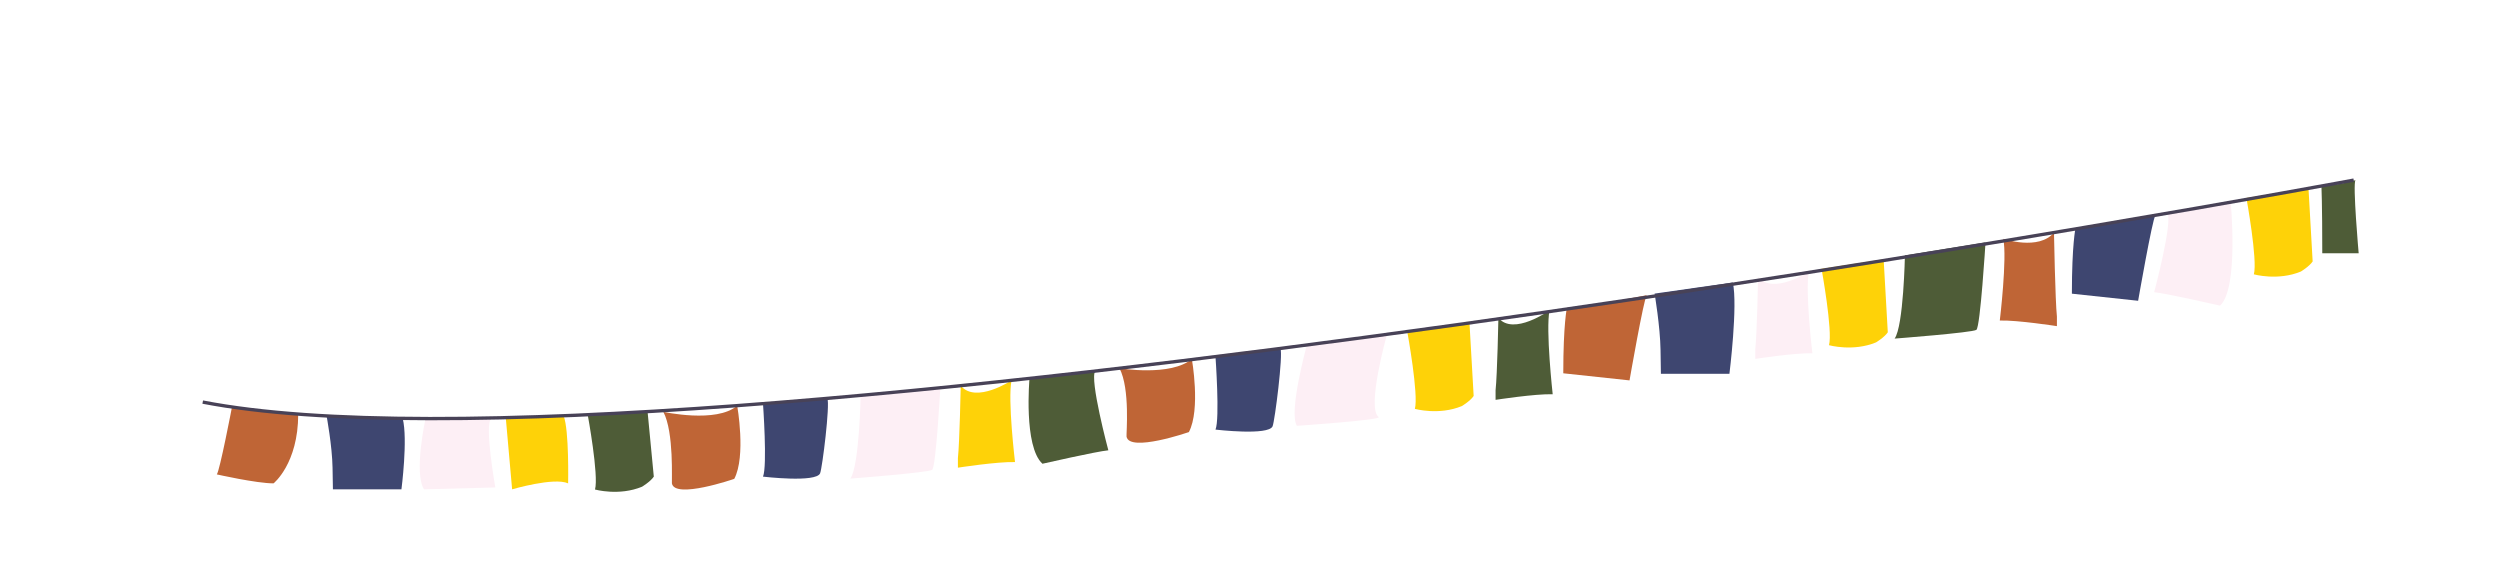
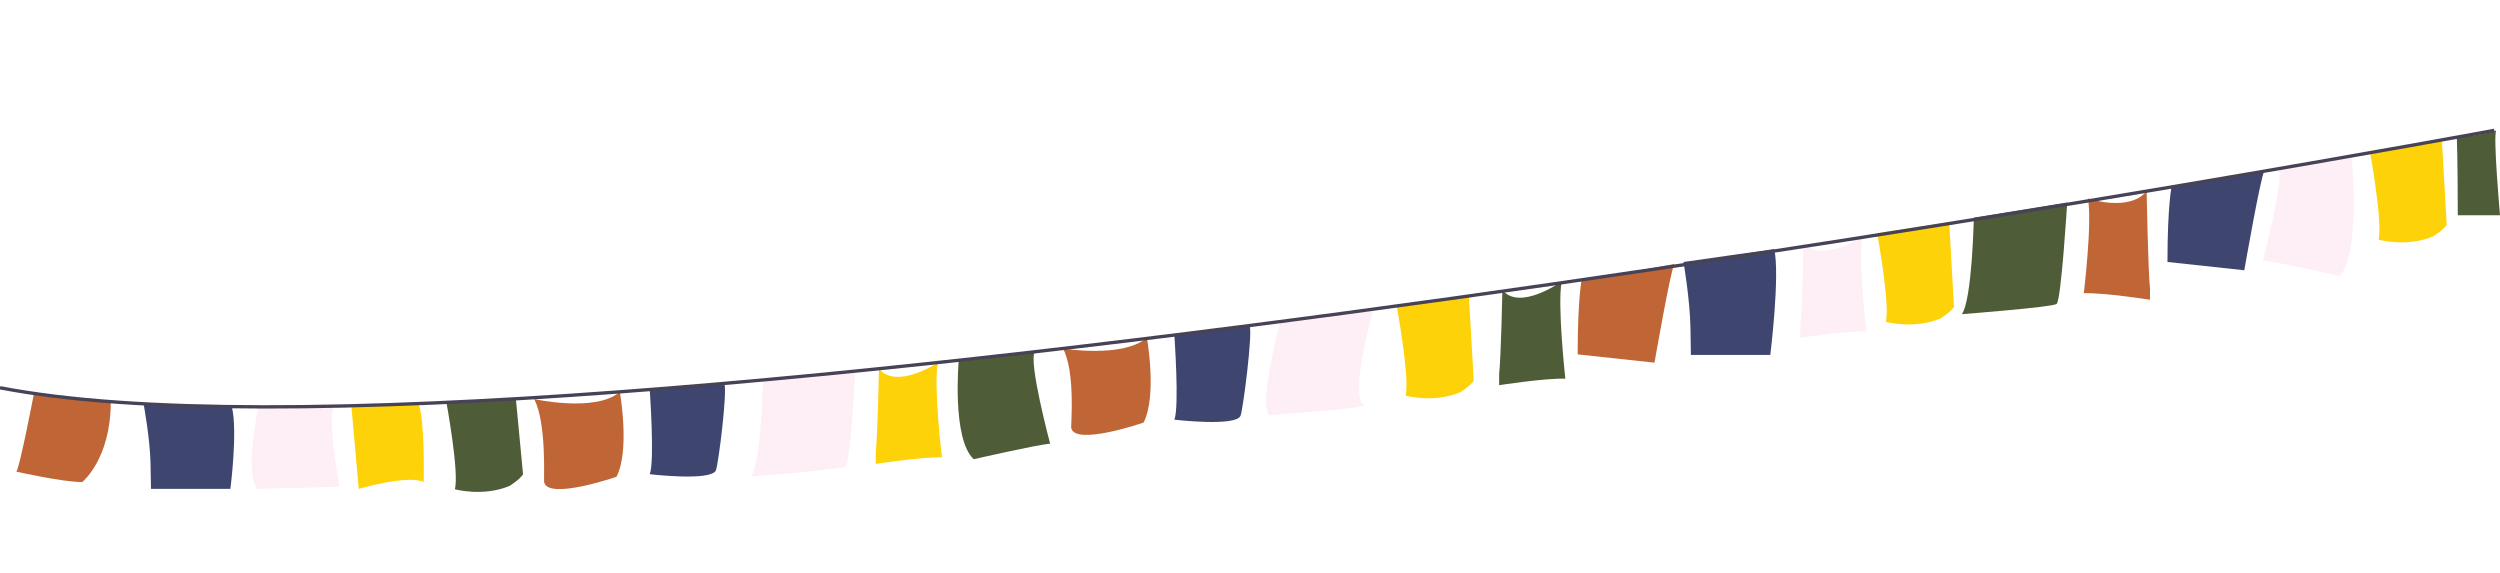
- <svg xmlns="http://www.w3.org/2000/svg" viewBox="0 0 2232.09 511.47">
-   <defs>
-     <style>.cls-1{fill:#bf6536;}.cls-2{fill:#3e4670;}.cls-3{fill:#fdeff5;}.cls-4{fill:#fed208;}.cls-5{fill:#4e5c37;}.cls-6{fill:none;stroke:#484257;stroke-miterlimit:10;stroke-width:3px;}</style>
-   </defs>
+ <svg xmlns="http://www.w3.org/2000/svg" version="1.1" id="Layer_1" x="0px" y="0px" viewBox="0 0 2232.1 511.5" style="enable-background:new 0 0 2232.1 511.5;" xml:space="preserve">
+   <style type="text/css">
+ 	.st0{fill:#BF6536;}
+ 	.st1{fill:#3E4670;}
+ 	.st2{fill:#FDEFF5;}
+ 	.st3{fill:#FED208;}
+ 	.st4{fill:#4E5C37;}
+ 	.st5{fill:none;stroke:#484257;stroke-width:3;stroke-miterlimit:10;}
+ </style>
  <g id="ธงสี">
-     <path class="cls-1" d="M592.24,367.7s47.56,10.48,65.95-5.5c0,0,8.05,45-2.62,65.35,0,0-53.26,18.41-55.67,4C599.57,429.55,601.91,385.85,592.24,367.7Z" />
-     <path class="cls-1" d="M999.5,328.81s46.22,7.61,64.6-8.37c0,0,8.05,45-2.62,65.35,0,0-53.26,18.41-55.67,4C1005.49,387.79,1009.17,347,999.5,328.81Z" />
-     <path class="cls-2" d="M681.23,360.45s4,55.61,0,65.11c0,0,47.55,5.64,51-3,2-5,8.94-61.21,6.47-66.86Z" />
-     <path class="cls-2" d="M1085.23,318.45s4,55.61,0,65.11c0,0,47.55,5.64,51-3,2-5,9.46-63.79,7-69.44Z" />
-     <path class="cls-3" d="M768.43,353s-1.19,63.12-9.19,74.31c0,0,69.5-5.31,73-7.81s7.32-73.32,7.32-73.32Z" />
-     <path class="cls-3" d="M1166.83,308.06s-16.59,59.83-8.92,72.13c0,0,76.45-5.24,73-7.81-11-8.16,7.32-73.32,7.32-73.32Z" />
-     <path class="cls-4" d="M857.78,344.39s-1,50.67-2.53,64.67v8.5s35.5-5.5,51-5c0,0-6.7-55.85-3.1-72.93C903.14,339.63,871.31,360.72,857.78,344.39Z" />
-     <path class="cls-3" d="M1569.7,247.27s-1,50.67-2.53,64.67v8.5s35.5-5.5,51-5c0,0-6.7-55.85-3.1-72.93C1615.07,242.51,1583.23,263.6,1569.7,247.27Z" />
-     <path class="cls-5" d="M1337.83,283.82s-1,50.67-2.53,64.67V357s35.5-5.5,51-5c0,0-6.4-57.86-2.8-74.94C1383.49,277.05,1351.36,300.16,1337.83,283.82Z" />
-     <path class="cls-5" d="M919.17,337.89s-5.43,60.66,11.57,76.16c0,0,48.17-11,58.83-12,0,0-17-63.48-11.69-70.74Z" />
-     <path class="cls-1" d="M207.12,363.43s-10.88,56.79-13.54,60.13c0,0,35.33,8,50.67,8,0,0,22-17.56,22-61.78Z" />
-     <path class="cls-1" d="M1454.9,339.63s12.68-72.74,15.35-76.07c0,0-55.92,11.25-71.25,11.25,0,0-3.25,14.26-3.25,58.48Z" />
-     <path class="cls-5" d="M2105.91,226.15s-5.5-62-2.83-65.33c0,0-15.08,4.88-30.42,4.88,0,0,.75,16.24.75,60.45Z" />
-     <path class="cls-2" d="M1909,268.55s12.68-72.74,15.35-76.07c0,0-55.92,11.25-71.25,11.25,0,0-3.25,14.26-3.25,58.48Z" />
-     <path class="cls-2" d="M291.6,371.41s5,26.81,5.31,46.14l.33,19.33h61.18s5.82-44.55,1.15-63.11l-54-1.68Z" />
-     <path class="cls-2" d="M1477.28,262.13s5,29.31,5.31,50.45l.33,21.14h61.18s7.63-61.21,3-81.5l-34.14,4.83Z" />
-     <path class="cls-3" d="M379.91,373.77s-10.67,48.79-1.33,63.12l63.67-1.67s-10-56.24-3.67-61.45Z" />
-     <path class="cls-4" d="M451.57,372.95l5.67,63.94s37.33-11,50-5.33c0,0,1-47.62-4-60.14Z" />
-     <path class="cls-5" d="M524.73,370.33s10,54.24,6.51,66.73c0,0,21.5,6,42-2.51,0,0,7.5-4.5,10.5-9l-5.56-58Z" />
-     <path class="cls-4" d="M1256.59,296.85s10.15,55.71,6.65,68.2c0,0,21.5,6,42-2.51,0,0,7.5-4.5,10.5-9L1312,288.37Z" />
-     <path class="cls-4" d="M1626.34,240s10.15,55.71,6.65,68.2c0,0,21.5,6,42-2.51,0,0,7.5-4.5,10.5-9l-3.71-65.17Z" />
-     <path class="cls-4" d="M2005.67,176.74s10.15,55.71,6.65,68.2c0,0,21.5,6,42-2.51,0,0,7.5-4.5,10.5-9l-3.71-65.17Z" />
-     <path class="cls-5" d="M1700.78,228s-1.19,63.12-9.19,74.31c0,0,69.5-5.31,73-7.81s8.15-78.09,8.15-78.09Z" />
-     <path class="cls-1" d="M1833.86,207.63s1.13,61.06,2.63,75.06v8.5s-35.5-5.5-51-5c0,0,6.7-55.85,3.1-72.93C1788.6,213.26,1820.33,224,1833.86,207.63Z" />
-     <path class="cls-3" d="M1991.57,179.4s7.57,78-9.43,93.48c0,0-48.17-11-58.83-12,0,0,17-63.48,11.69-70.74Z" />
-     <path class="cls-6" d="M2101.47,160.82S599.61,440,181,359" />
+     <path class="st0" d="M476.9,356.3c0,0,55.1,12.2,76.5-6.4c0,0,9.3,52.2-3,75.8c0,0-61.8,21.3-64.6,4.6   C485.4,428,488.1,377.4,476.9,356.3z" />
+     <path class="st0" d="M949.1,311.2c0,0,53.6,8.8,74.9-9.7c0,0,9.3,52.2-3,75.8c0,0-61.8,21.3-64.6,4.6   C956.1,379.6,960.3,332.3,949.1,311.2z" />
+     <path class="st1" d="M580.1,347.9c0,0,4.6,64.5,0,75.5c0,0,55.1,6.5,59.1-3.5c2.3-5.8,10.4-71,7.5-77.5L580.1,347.9z" />
+     <path class="st1" d="M1048.5,299.2c0,0,4.6,64.5,0,75.5c0,0,55.1,6.5,59.1-3.5c2.3-5.8,11-74,8.1-80.5L1048.5,299.2z" />
+     <path class="st2" d="M681.2,339.3c0,0-1.4,73.2-10.7,86.2c0,0,80.6-6.2,84.6-9.1c4.1-2.9,8.5-85,8.5-85L681.2,339.3z" />
+     <path class="st2" d="M1143.2,287.1c0,0-19.2,69.4-10.3,83.6c0,0,88.6-6.1,84.6-9.1c-12.8-9.5,8.5-85,8.5-85L1143.2,287.1z" />
+     <path class="st3" d="M784.8,329.3c0,0-1.2,58.8-2.9,75v9.9c0,0,41.2-6.4,59.1-5.8c0,0-7.8-64.8-3.6-84.6   C837.4,323.8,800.5,348.2,784.8,329.3z" />
+     <path class="st2" d="M1610.3,216.7c0,0-1.2,58.8-2.9,75v9.9c0,0,41.2-6.4,59.1-5.8c0,0-7.8-64.8-3.6-84.6   C1662.9,211.1,1626,235.6,1610.3,216.7z" />
+     <path class="st4" d="M1341.4,259c0,0-1.2,58.8-2.9,75v9.9c0,0,41.2-6.4,59.1-5.8c0,0-7.4-67.1-3.2-86.9   C1394.4,251.2,1357.1,278,1341.4,259z" />
+     <path class="st4" d="M856,321.7c0,0-6.3,70.3,13.4,88.3c0,0,55.9-12.8,68.2-13.9c0,0-19.7-73.6-13.6-82L856,321.7z" />
+     <path class="st0" d="M30.3,351.4c0,0-12.6,65.9-15.7,69.7c0,0,41,9.3,58.8,9.3c0,0,25.5-20.4,25.5-71.6L30.3,351.4z" />
+     <path class="st0" d="M1477.2,323.8c0,0,14.7-84.3,17.8-88.2c0,0-64.8,13-82.6,13c0,0-3.8,16.5-3.8,67.8L1477.2,323.8z" />
+     <path class="st4" d="M2232.1,192.2c0,0-6.4-71.9-3.3-75.8c0,0-17.5,5.7-35.3,5.7c0,0,0.9,18.8,0.9,70.1H2232.1z" />
+     <path class="st1" d="M2003.8,241.3c0,0,14.7-84.3,17.8-88.2c0,0-64.8,13-82.6,13c0,0-3.8,16.5-3.8,67.8L2003.8,241.3z" />
+     <path class="st1" d="M128.2,360.6c0,0,5.8,31.1,6.2,53.5l0.4,22.4h70.9c0,0,6.7-51.7,1.3-73.2l-62.6-1.9L128.2,360.6z" />
+     <path class="st1" d="M1503.1,233.9c0,0,5.8,34,6.2,58.5l0.4,24.5h70.9c0,0,8.8-71,3.5-94.5l-39.6,5.6L1503.1,233.9z" />
+     <path class="st2" d="M230.7,363.3c0,0-12.4,56.6-1.5,73.2l73.8-1.9c0,0-11.6-65.2-4.3-71.3L230.7,363.3z" />
+     <path class="st3" d="M313.7,362.4l6.6,74.1c0,0,43.3-12.8,58-6.2c0,0,1.2-55.2-4.6-69.7L313.7,362.4z" />
+     <path class="st4" d="M398.6,359.4c0,0,11.6,62.9,7.5,77.4c0,0,24.9,7,48.7-2.9c0,0,8.7-5.2,12.2-10.4l-6.4-67.3L398.6,359.4z" />
+     <path class="st3" d="M1247.2,274.1c0,0,11.8,64.6,7.7,79.1c0,0,24.9,7,48.7-2.9c0,0,8.7-5.2,12.2-10.4l-4.3-75.6L1247.2,274.1z" />
+     <path class="st3" d="M1676,208.2c0,0,11.8,64.6,7.7,79.1c0,0,24.9,7,48.7-2.9c0,0,8.7-5.2,12.2-10.4l-4.3-75.6L1676,208.2z" />
+     <path class="st3" d="M2115.9,134.9c0,0,11.8,64.6,7.7,79.1c0,0,24.9,7,48.7-2.9c0,0,8.7-5.2,12.2-10.4l-4.3-75.6L2115.9,134.9z" />
+     <path class="st4" d="M1762.3,194.3c0,0-1.4,73.2-10.7,86.2c0,0,80.6-6.2,84.6-9.1c4.1-2.9,9.5-90.6,9.5-90.6L1762.3,194.3z" />
+     <path class="st0" d="M1916.6,170.7c0,0,1.3,70.8,3,87v9.9c0,0-41.2-6.4-59.1-5.8c0,0,7.8-64.8,3.6-84.6   C1864.1,177.2,1900.9,189.7,1916.6,170.7z" />
+     <path class="st2" d="M2099.5,138c0,0,8.8,90.4-10.9,108.4c0,0-55.9-12.8-68.2-13.9c0,0,19.7-73.6,13.6-82L2099.5,138z" />
+     <path class="st5" d="M2226.9,116.4c0,0-1741.5,323.7-2226.9,229.8" />
  </g>
</svg>
